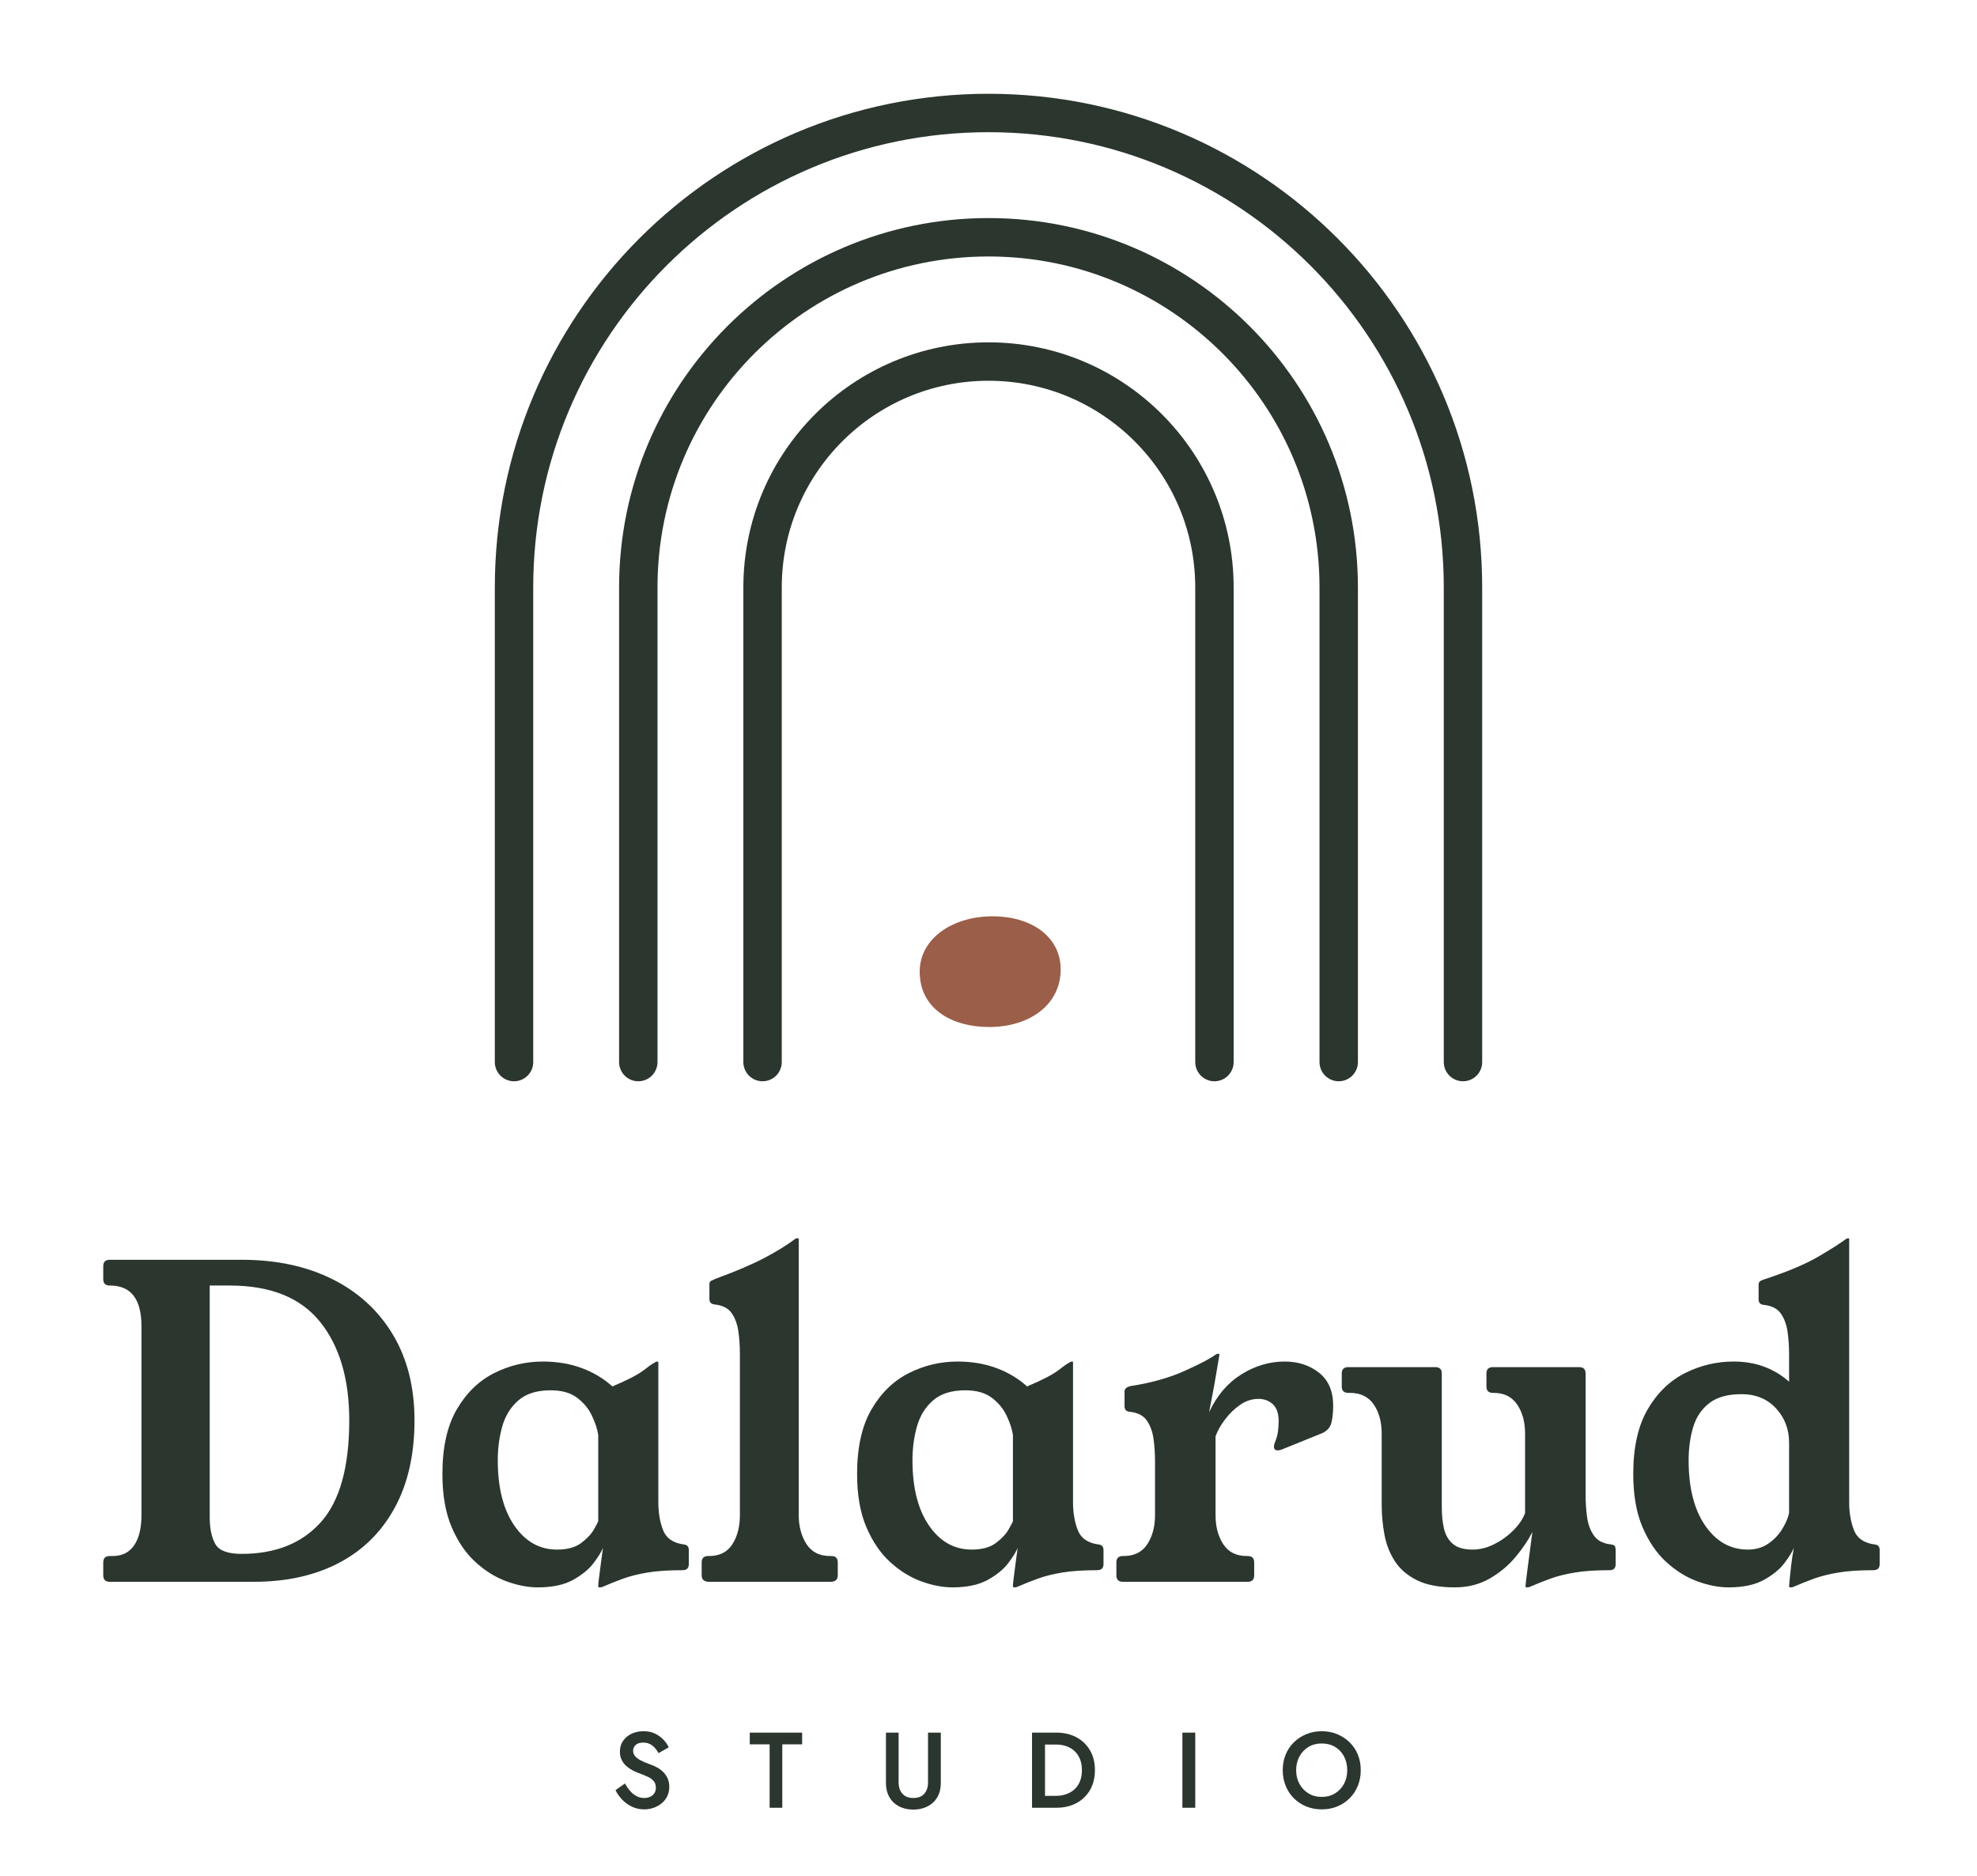
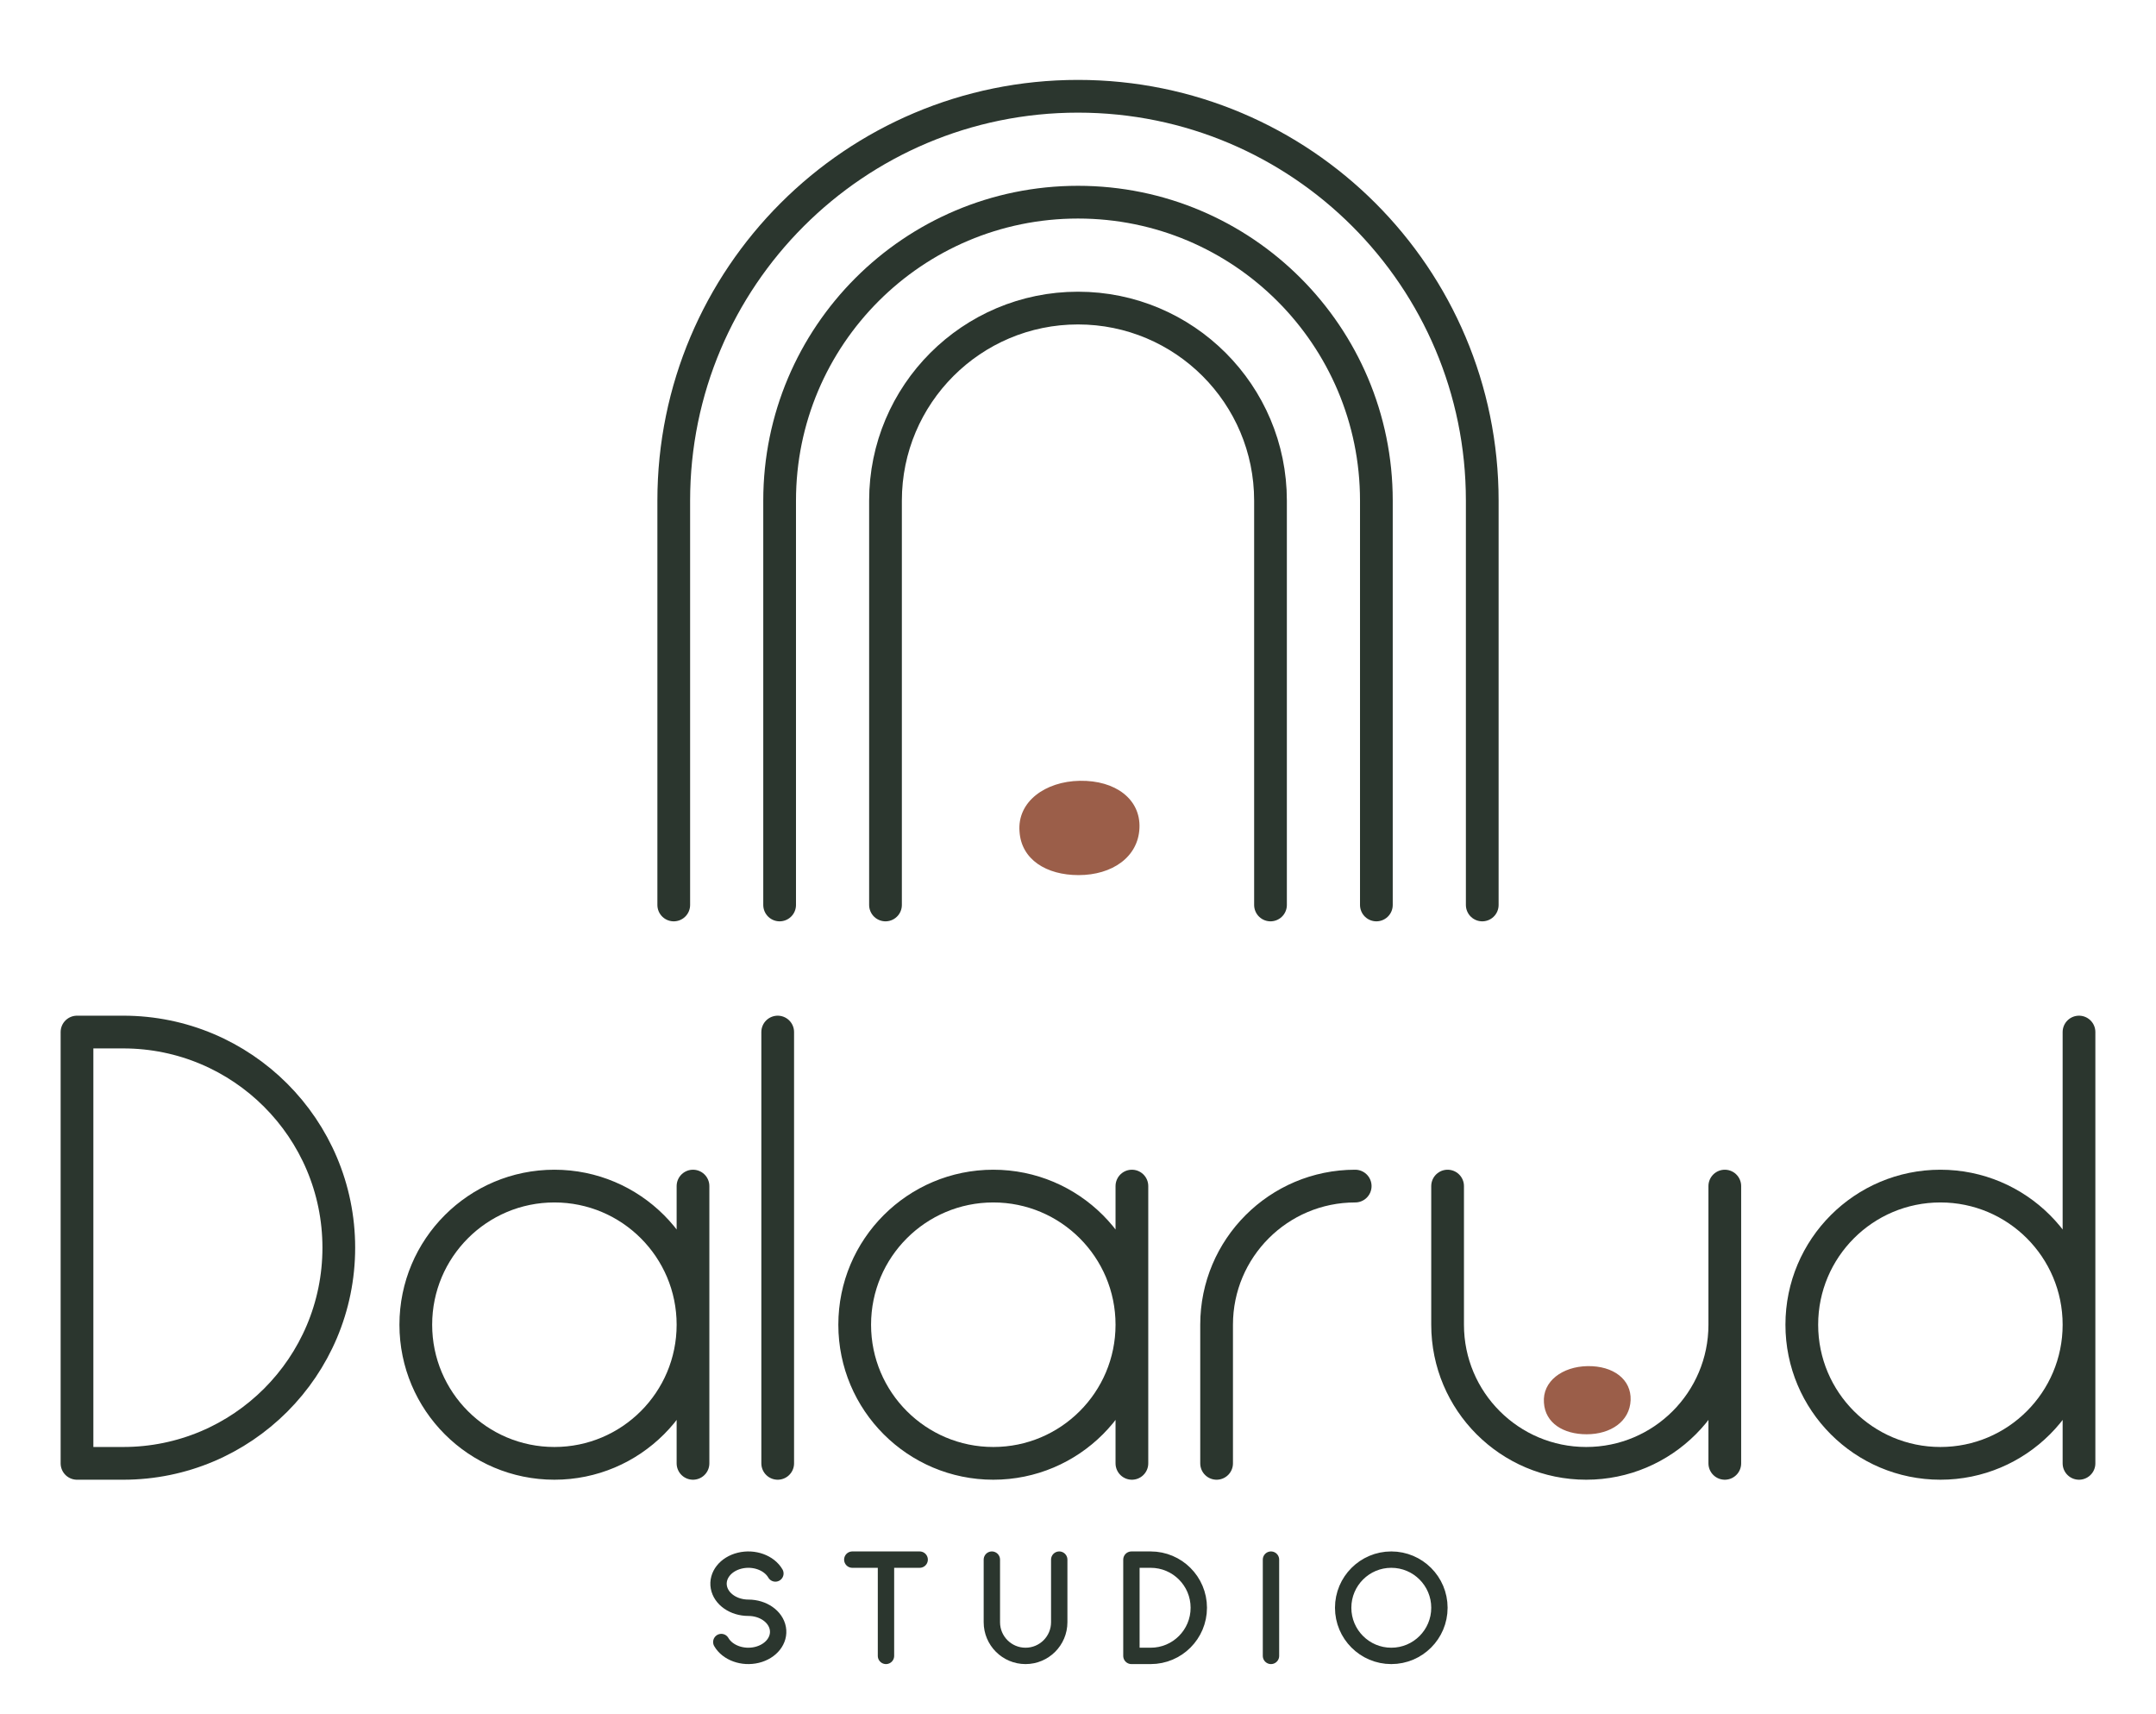
- <svg xmlns="http://www.w3.org/2000/svg" viewBox="0 0 175.0 166.0">
-   <g transform="translate(37.5 0)">
+ <svg xmlns="http://www.w3.org/2000/svg" viewBox="0 0 224.0 178.0">
+   <g transform="translate(62.0 0)">
    <g fill="none" stroke="#2B362E" stroke-width="3.4" stroke-linecap="round">
      <path d="M8 94V52A42 42 0 0 1 92 52V94" />
      <path d="M19 94V52A31 31 0 0 1 81 52V94" />
      <path d="M30 94V52A20 20 0 0 1 70 52V94" />
    </g>
    <path fill="#9B5E49" transform="translate(50 86) scale(.62)" d="M-9.8 .6c-.4-5 4.3-8.4 10.1-8.5 6-.1 10.2 3.1 10 7.9-.2 4.9-4.6 7.9-10.2 7.9-5.4 0-9.6-2.6-9.9-7.3Z" />
  </g>
-   <path fill="#2B362E" d="M21.414 111.5Q25.974 111.5 29.413 113.21Q32.852 114.92 34.771 118.112Q36.69 121.304 36.69 125.712Q36.69 130.234 34.942 133.445Q33.194 136.656 30.002 138.328Q26.81 140.0 22.478 140.0H9.71Q9.14 140.0 9.14 139.43V138.29Q9.14 137.72 9.71 137.72H9.976Q11.23 137.72 11.876 136.77Q12.522 135.82 12.522 134.11V117.39Q12.522 113.78 9.748 113.78H9.71Q9.14 113.78 9.14 113.21V112.07Q9.14 111.5 9.71 111.5ZM18.564 134.3Q18.564 135.782 19.058 136.656Q19.552 137.53 21.376 137.53Q25.898 137.53 28.406 134.718Q30.914 131.906 30.914 125.712Q30.914 120.202 28.33 116.991Q25.746 113.78 20.35 113.78H18.564ZM58.274 132.97Q58.274 134.338 58.692 135.421Q59.11 136.504 60.516 136.694Q60.972 136.732 60.972 137.188V138.442Q60.972 138.974 60.402 138.974Q58.54 138.974 57.305 139.183Q56.07 139.392 55.177 139.715Q54.284 140.038 53.41 140.418Q53.258 140.494 53.144 140.494H53.03Q52.954 140.494 52.954 140.342Q52.954 140.19 53.03 139.601Q53.106 139.012 53.201 138.271Q53.296 137.53 53.372 136.998Q53.182 137.492 52.555 138.328Q51.928 139.164 50.731 139.829Q49.534 140.494 47.596 140.494Q46.304 140.494 44.841 139.962Q43.378 139.43 42.086 138.252Q40.794 137.074 39.977 135.155Q39.16 133.236 39.16 130.462Q39.16 126.928 40.433 124.743Q41.706 122.558 43.739 121.532Q45.772 120.506 48.052 120.506Q49.914 120.506 51.472 121.076Q53.03 121.646 54.208 122.71Q55.196 122.292 55.899 121.931Q56.602 121.57 57.096 121.19Q57.286 121.038 57.495 120.886Q57.704 120.734 57.97 120.582Q58.084 120.506 58.16 120.506H58.198Q58.274 120.506 58.274 120.582ZM52.954 127.004Q52.84 126.244 52.403 125.313Q51.966 124.382 51.092 123.717Q50.218 123.052 48.736 123.052Q46.912 123.052 45.886 123.945Q44.86 124.838 44.461 126.244Q44.062 127.65 44.062 129.246Q44.062 132.894 45.525 135.022Q46.988 137.15 49.306 137.15Q50.674 137.15 51.453 136.561Q52.232 135.972 52.574 135.364Q52.916 134.756 52.954 134.642ZM73.588 137.72Q74.158 137.72 74.158 138.29V139.43Q74.158 140.0 73.512 140.0H62.758Q62.112 140.0 62.112 139.43V138.29Q62.112 137.72 62.682 137.72H62.758Q64.164 137.72 64.829 136.675Q65.494 135.63 65.494 134.11V119.86Q65.494 118.796 65.361 117.846Q65.228 116.896 64.772 116.231Q64.316 115.566 63.252 115.452Q62.796 115.414 62.796 114.958V113.666Q62.796 113.438 62.948 113.362Q63.1 113.286 63.366 113.172Q66.064 112.184 67.679 111.329Q69.294 110.474 70.358 109.676Q70.434 109.6 70.51 109.6H70.624Q70.7 109.6 70.7 109.676V134.072Q70.7 135.592 71.384 136.656Q72.068 137.72 73.474 137.72ZM94.982 132.97Q94.982 134.338 95.4 135.421Q95.818 136.504 97.224 136.694Q97.68 136.732 97.68 137.188V138.442Q97.68 138.974 97.11 138.974Q95.248 138.974 94.013 139.183Q92.778 139.392 91.885 139.715Q90.992 140.038 90.118 140.418Q89.966 140.494 89.852 140.494H89.738Q89.662 140.494 89.662 140.342Q89.662 140.19 89.738 139.601Q89.814 139.012 89.909 138.271Q90.004 137.53 90.08 136.998Q89.89 137.492 89.263 138.328Q88.636 139.164 87.439 139.829Q86.242 140.494 84.304 140.494Q83.012 140.494 81.549 139.962Q80.086 139.43 78.794 138.252Q77.502 137.074 76.685 135.155Q75.868 133.236 75.868 130.462Q75.868 126.928 77.141 124.743Q78.414 122.558 80.447 121.532Q82.48 120.506 84.76 120.506Q86.622 120.506 88.18 121.076Q89.738 121.646 90.916 122.71Q91.904 122.292 92.607 121.931Q93.31 121.57 93.804 121.19Q93.994 121.038 94.203 120.886Q94.412 120.734 94.678 120.582Q94.792 120.506 94.868 120.506H94.906Q94.982 120.506 94.982 120.582ZM89.662 127.004Q89.548 126.244 89.111 125.313Q88.674 124.382 87.8 123.717Q86.926 123.052 85.444 123.052Q83.62 123.052 82.594 123.945Q81.568 124.838 81.169 126.244Q80.77 127.65 80.77 129.246Q80.77 132.894 82.233 135.022Q83.696 137.15 86.014 137.15Q87.382 137.15 88.161 136.561Q88.94 135.972 89.282 135.364Q89.624 134.756 89.662 134.642ZM107.028 124.99Q108.054 122.786 109.878 121.646Q111.702 120.506 113.716 120.506Q115.502 120.506 116.756 121.494Q118.01 122.482 118.01 124.42Q118.01 125.256 117.858 125.902Q117.706 126.548 117.022 126.852L113.45 128.296Q113.222 128.372 113.108 128.372Q112.766 128.372 112.766 128.03Q112.766 127.916 112.842 127.688Q113.07 127.156 113.127 126.662Q113.184 126.168 113.184 125.788Q113.184 124.762 112.671 124.287Q112.158 123.812 111.398 123.812Q110.524 123.812 109.764 124.344Q109.004 124.876 108.434 125.636Q107.864 126.396 107.598 127.118V134.11Q107.598 135.63 108.282 136.675Q108.966 137.72 110.372 137.72H110.448Q111.018 137.72 111.018 138.29V139.43Q111.018 140.0 110.448 140.0H99.39Q98.82 140.0 98.82 139.43V138.29Q98.82 137.72 99.39 137.72H99.466Q100.872 137.72 101.556 136.675Q102.24 135.63 102.24 134.11V129.322Q102.24 128.296 102.107 127.346Q101.974 126.396 101.518 125.731Q101.062 125.066 99.998 124.952Q99.542 124.914 99.542 124.458V123.166Q99.542 122.786 100.112 122.672Q102.81 122.254 104.843 121.342Q106.876 120.43 107.598 119.898Q107.712 119.822 107.788 119.822H107.864Q107.94 119.822 107.94 119.898Q107.94 119.936 107.845 120.468Q107.75 121.0 107.617 121.817Q107.484 122.634 107.313 123.489Q107.142 124.344 107.028 124.99ZM140.354 132.324Q140.354 133.312 140.487 134.281Q140.62 135.25 141.095 135.915Q141.57 136.58 142.596 136.694Q142.9 136.732 142.957 136.865Q143.014 136.998 143.014 137.188V138.442Q143.014 138.974 142.482 138.974Q140.62 138.974 139.385 139.183Q138.15 139.392 137.257 139.715Q136.364 140.038 135.49 140.418Q135.338 140.494 135.186 140.494H135.11Q135.034 140.494 135.034 140.38Q135.034 140.266 135.167 139.221Q135.3 138.176 135.642 135.592Q135.11 136.656 134.16 137.796Q133.21 138.936 131.861 139.715Q130.512 140.494 128.764 140.494Q126.712 140.494 125.439 139.867Q124.166 139.24 123.482 138.195Q122.798 137.15 122.551 135.839Q122.304 134.528 122.304 133.16V126.89Q122.304 125.332 121.601 124.306Q120.898 123.28 119.492 123.28H119.34Q118.77 123.28 118.77 122.71V121.57Q118.77 121.0 119.34 121.0H127.054Q127.624 121.0 127.624 121.57V133.388Q127.624 134.414 127.814 135.269Q128.004 136.124 128.593 136.637Q129.182 137.15 130.36 137.15Q131.31 137.15 132.26 136.675Q133.21 136.2 133.951 135.459Q134.692 134.718 134.996 133.92V126.89Q134.996 125.332 134.293 124.306Q133.59 123.28 132.222 123.28H132.146Q131.576 123.28 131.576 122.71V121.57Q131.576 121.0 132.146 121.0H139.784Q140.354 121.0 140.354 121.57ZM163.686 132.97Q163.686 134.338 164.104 135.421Q164.522 136.504 165.928 136.694Q166.384 136.732 166.384 137.188V138.442Q166.384 138.974 165.814 138.974Q163.952 138.974 162.717 139.183Q161.482 139.392 160.589 139.715Q159.696 140.038 158.822 140.418Q158.67 140.494 158.556 140.494H158.48Q158.366 140.494 158.366 140.38Q158.442 139.506 158.537 138.67Q158.632 137.834 158.784 136.998Q158.594 137.492 157.967 138.328Q157.34 139.164 156.143 139.829Q154.946 140.494 153.008 140.494Q151.716 140.494 150.253 139.962Q148.79 139.43 147.498 138.252Q146.206 137.074 145.389 135.155Q144.572 133.236 144.572 130.462Q144.572 126.928 145.845 124.743Q147.118 122.558 149.151 121.532Q151.184 120.506 153.464 120.506Q156.352 120.506 158.366 122.292V119.86Q158.366 118.834 158.233 117.884Q158.1 116.934 157.644 116.269Q157.188 115.604 156.124 115.49Q155.668 115.452 155.668 114.996V113.704Q155.668 113.476 155.82 113.381Q155.972 113.286 156.238 113.21Q159.24 112.222 160.931 111.234Q162.622 110.246 163.382 109.676Q163.496 109.6 163.572 109.6H163.61Q163.686 109.6 163.686 109.676ZM158.366 127.688Q158.366 125.902 157.207 124.648Q156.048 123.394 154.148 123.394Q152.324 123.394 151.298 124.192Q150.272 124.99 149.873 126.32Q149.474 127.65 149.474 129.246Q149.474 132.894 150.937 135.022Q152.4 137.15 154.718 137.15Q155.744 137.15 156.504 136.637Q157.264 136.124 157.739 135.364Q158.214 134.604 158.366 133.92Z" />
-   <path fill="#2B362E" d="M55.319 157.853 54.483 158.442Q54.702 158.898 55.077 159.287Q55.453 159.677 55.951 159.91Q56.45 160.143 57.029 160.143Q57.457 160.143 57.851 160.005Q58.245 159.867 58.559 159.615Q58.873 159.363 59.058 158.993Q59.243 158.623 59.243 158.157Q59.243 157.72 59.091 157.392Q58.939 157.065 58.697 156.827Q58.455 156.589 58.155 156.428Q57.856 156.267 57.552 156.162Q57.02 155.972 56.688 155.791Q56.355 155.611 56.198 155.407Q56.041 155.202 56.041 154.946Q56.041 154.661 56.26 154.447Q56.478 154.233 56.944 154.233Q57.276 154.233 57.528 154.362Q57.78 154.49 57.97 154.704Q58.16 154.917 58.293 155.165L59.196 154.651Q59.034 154.3 58.73 153.977Q58.426 153.654 57.989 153.44Q57.552 153.226 56.963 153.226Q56.364 153.226 55.894 153.454Q55.424 153.683 55.148 154.086Q54.873 154.49 54.873 155.022Q54.873 155.488 55.053 155.815Q55.234 156.143 55.51 156.366Q55.785 156.589 56.089 156.737Q56.393 156.884 56.64 156.97Q57.058 157.121 57.381 157.278Q57.704 157.435 57.88 157.658Q58.056 157.881 58.056 158.243Q58.056 158.642 57.77 158.889Q57.486 159.136 57.029 159.136Q56.659 159.136 56.35 158.974Q56.041 158.812 55.79 158.528Q55.538 158.243 55.319 157.853ZM66.368 154.386H68.126V160.0H69.246V154.386H71.004V153.35H66.368ZM78.423 153.35V157.815Q78.423 158.366 78.599 158.798Q78.775 159.231 79.098 159.535Q79.421 159.839 79.867 160.0Q80.314 160.161 80.846 160.161Q81.378 160.161 81.824 160.0Q82.271 159.839 82.599 159.535Q82.926 159.231 83.102 158.798Q83.278 158.366 83.278 157.815V153.35H82.147V157.768Q82.147 158.375 81.82 158.755Q81.492 159.136 80.846 159.136Q80.209 159.136 79.877 158.755Q79.544 158.375 79.544 157.768V153.35ZM91.353 153.35V160.0H92.502V153.35ZM93.5 160.0Q94.516 160.0 95.286 159.587Q96.055 159.173 96.488 158.428Q96.92 157.682 96.92 156.675Q96.92 155.668 96.488 154.922Q96.055 154.177 95.286 153.763Q94.516 153.35 93.5 153.35H92.046V154.405H93.471Q93.965 154.405 94.383 154.547Q94.801 154.69 95.11 154.975Q95.419 155.26 95.595 155.687Q95.77 156.114 95.77 156.675Q95.77 157.236 95.595 157.663Q95.419 158.09 95.11 158.371Q94.801 158.651 94.383 158.798Q93.965 158.946 93.471 158.946H92.046V160.0ZM104.662 153.35V160.0H105.802V153.35ZM114.733 156.675Q114.733 155.991 115.027 155.454Q115.322 154.917 115.83 154.613Q116.338 154.31 116.993 154.31Q117.668 154.31 118.176 154.613Q118.684 154.917 118.969 155.454Q119.254 155.991 119.254 156.675Q119.254 157.359 118.965 157.891Q118.675 158.423 118.167 158.732Q117.659 159.041 116.993 159.041Q116.338 159.041 115.83 158.732Q115.322 158.423 115.027 157.891Q114.733 157.359 114.733 156.675ZM113.545 156.675Q113.545 157.416 113.802 158.053Q114.058 158.689 114.523 159.154Q114.989 159.62 115.621 159.881Q116.252 160.143 116.993 160.143Q117.754 160.143 118.38 159.881Q119.007 159.62 119.473 159.154Q119.939 158.689 120.195 158.053Q120.451 157.416 120.451 156.675Q120.451 155.924 120.195 155.298Q119.939 154.671 119.468 154.21Q118.998 153.749 118.371 153.488Q117.744 153.226 116.993 153.226Q116.262 153.226 115.63 153.488Q114.998 153.749 114.528 154.21Q114.058 154.671 113.802 155.298Q113.545 155.924 113.545 156.675Z" />
+   <g transform="translate(8.00 152.00) scale(0.8)" fill="none" stroke="#2B362E" stroke-width="4.250" stroke-linecap="round" stroke-linejoin="round">
+     <path transform="translate(0.00 0)" d="M0 0V-56H6A28 28 0 0 1 6 0Z" />
+     <path transform="translate(44.00 0)" d="M36 -18A18 18 0 1 0 0 -18A18 18 0 1 0 36 -18M36 -36V0" />
+     <path transform="translate(91.00 0)" d="M0 -56V0" />
+     <path transform="translate(101.00 0)" d="M36 -18A18 18 0 1 0 0 -18A18 18 0 1 0 36 -18M36 -36V0" />
+     <path transform="translate(148.00 0)" d="M0 0V-18A18 18 0 0 1 18 -36" />
+     <path transform="translate(178.00 0)" d="M0 -36V-18A18 18 0 0 0 36 -18M36 -36V0" />
+     <path transform="translate(224.00 0)" d="M36 -18A18 18 0 1 0 0 -18A18 18 0 1 0 36 -18M36 -56V0" />
+   </g>
+   <g transform="translate(8.00 152.00) scale(0.8)">
+     <path fill="#9B5E49" transform="translate(196.00 -8.2) scale(.56)" d="M-9.8 .6c-.4-5 4.3-8.4 10.1-8.5 6-.1 10.2 3.1 10 7.9-.2 4.9-4.6 7.9-10.2 7.9-5.4 0-9.6-2.6-9.9-7.3Z" />
+   </g>
+   <g transform="translate(74.45 172.00) scale(1)" fill="none" stroke="#2B362E" stroke-width="1.700" stroke-linecap="round" stroke-linejoin="round">
+     <path transform="translate(0.00 0)" d="M6.11 -8.56A3.1 2.5 0 1 0 3.3 -5A3.1 2.5 0 1 1 .49 -1.44" />
+     <path transform="translate(14.10 0)" d="M0 -10H7M3.5 -10V0" />
+     <path transform="translate(28.60 0)" d="M0 -10V-3.5A3.5 3.5 0 0 0 7 -3.5V-10" />
+     <path transform="translate(43.10 0)" d="M0 0V-10H2A5 5 0 0 1 2 0Z" />
+     <path transform="translate(57.60 0)" d="M0 -10V0" />
+     <path transform="translate(65.10 0)" d="M5 -10A5 5 0 1 0 5 0A5 5 0 1 0 5 -10" />
+   </g>
+   <g transform="translate(74.45 172.00) scale(1)" />
</svg>
